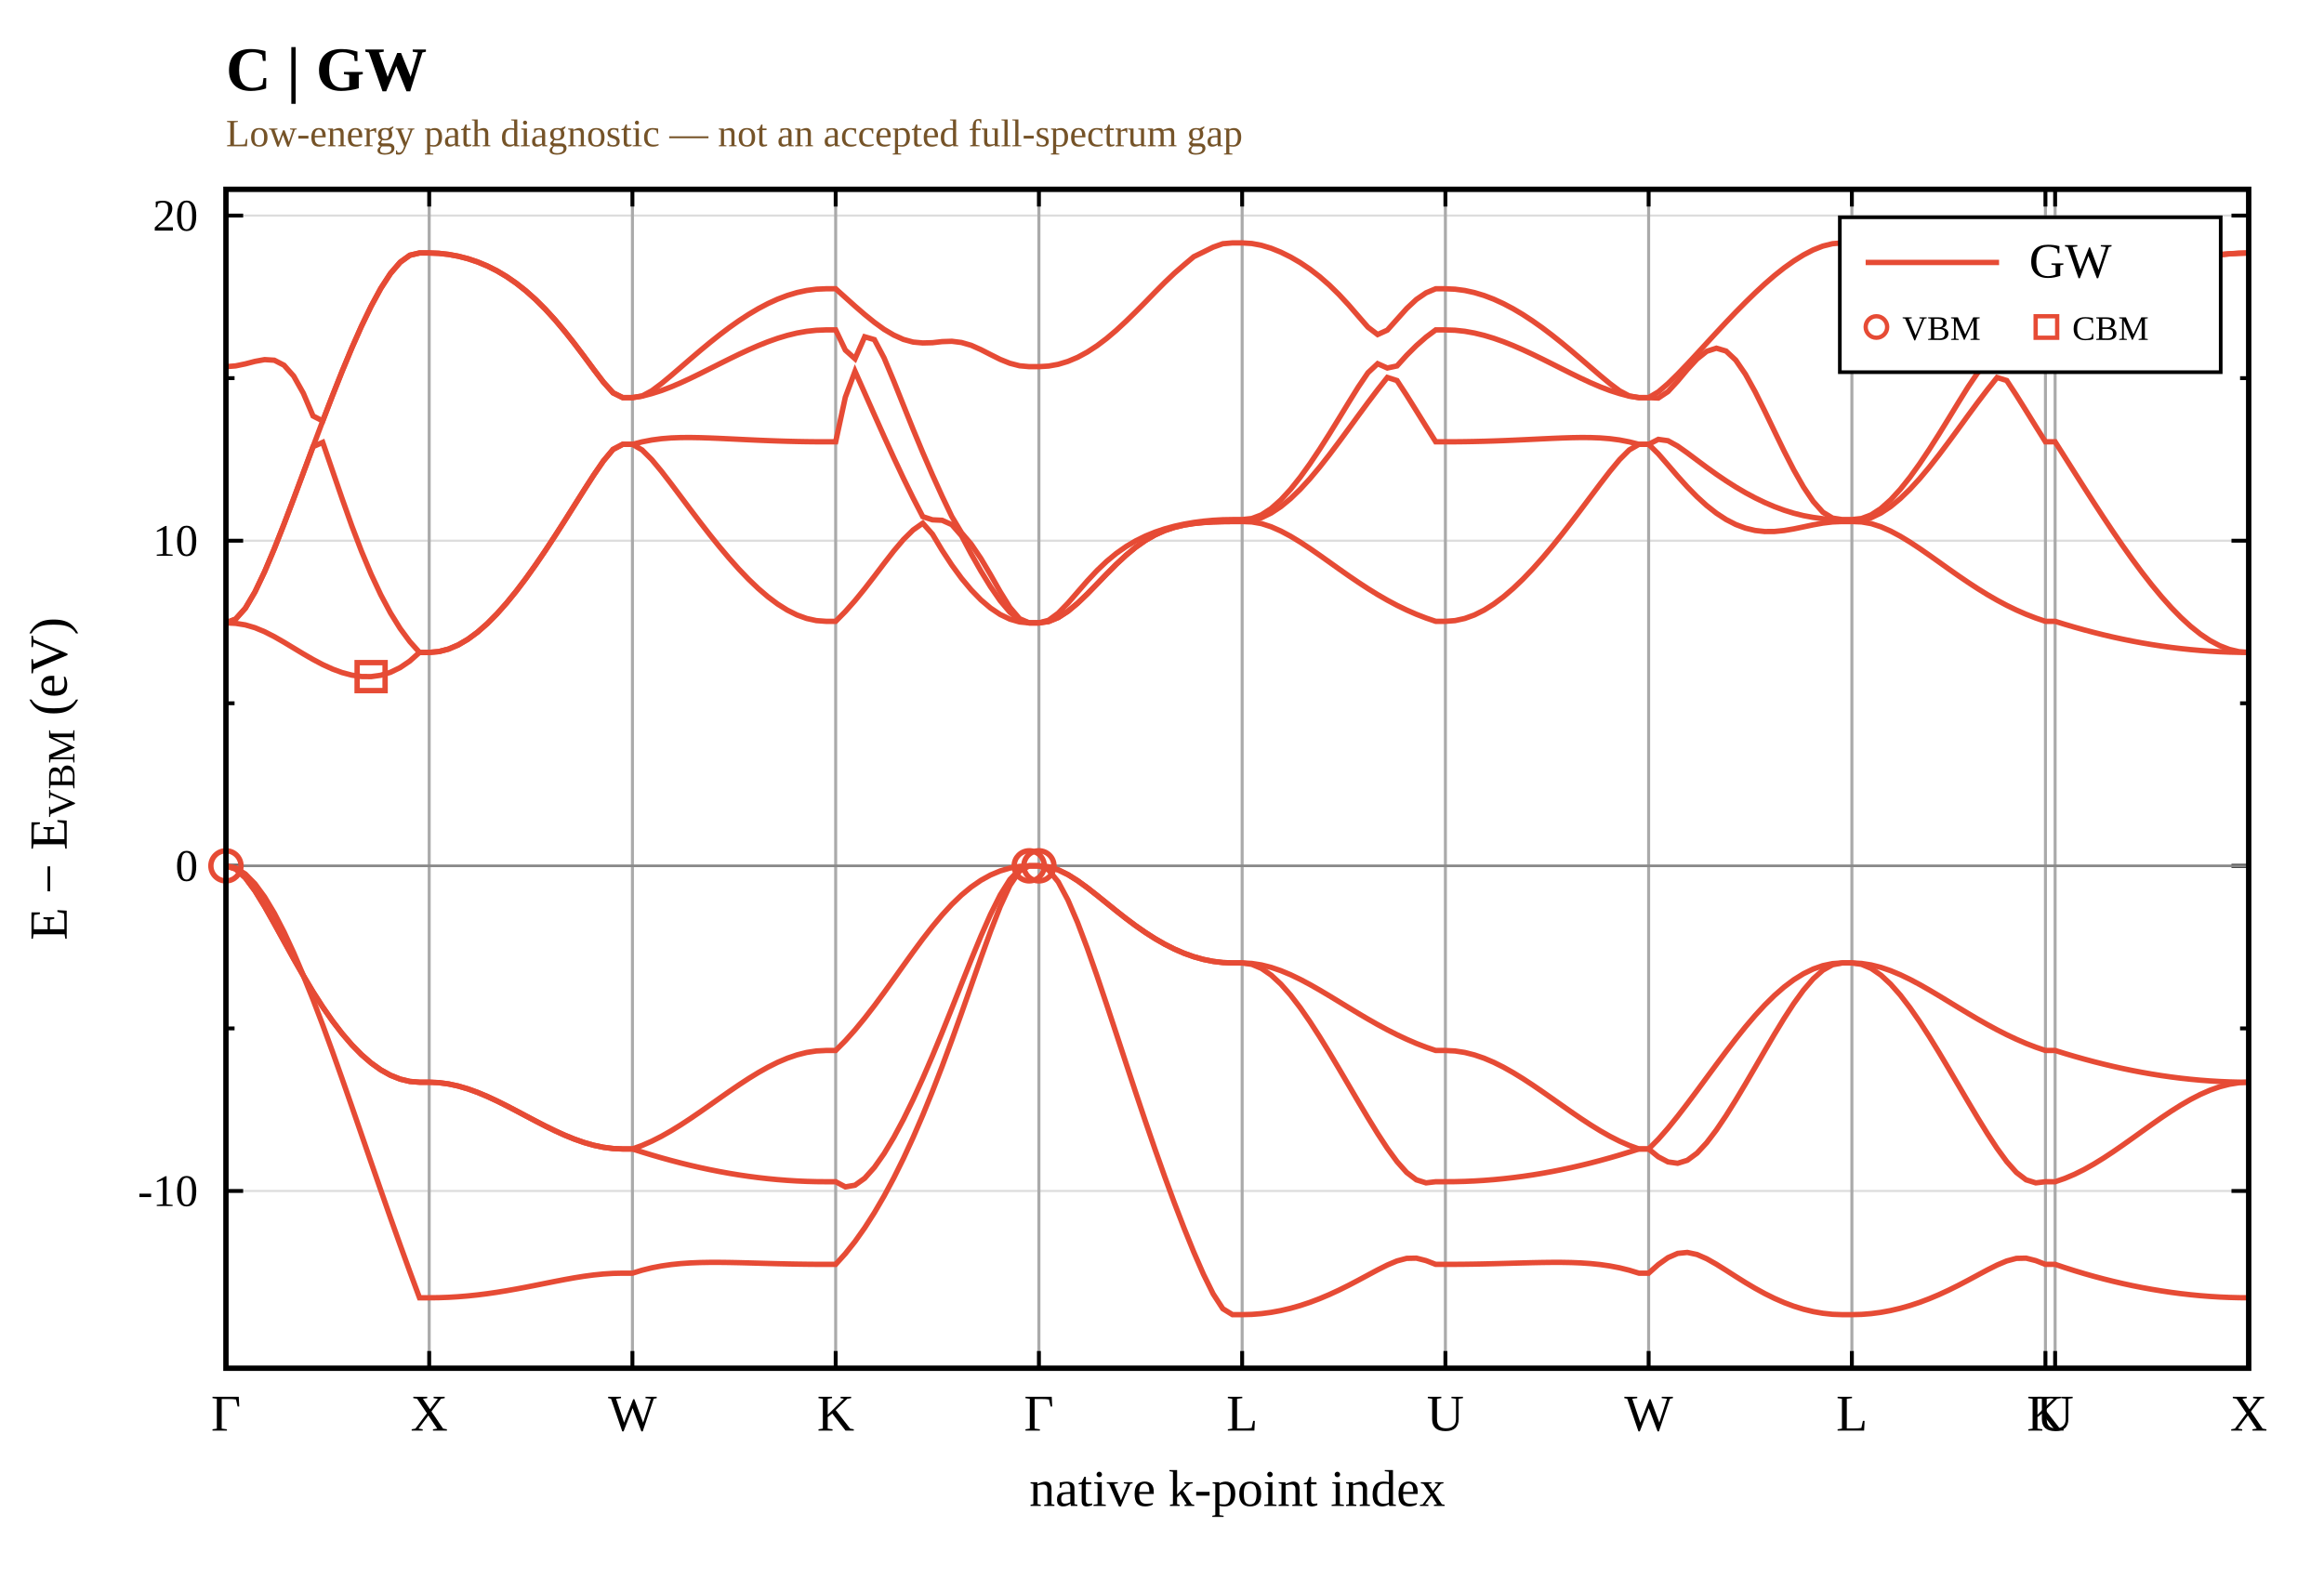
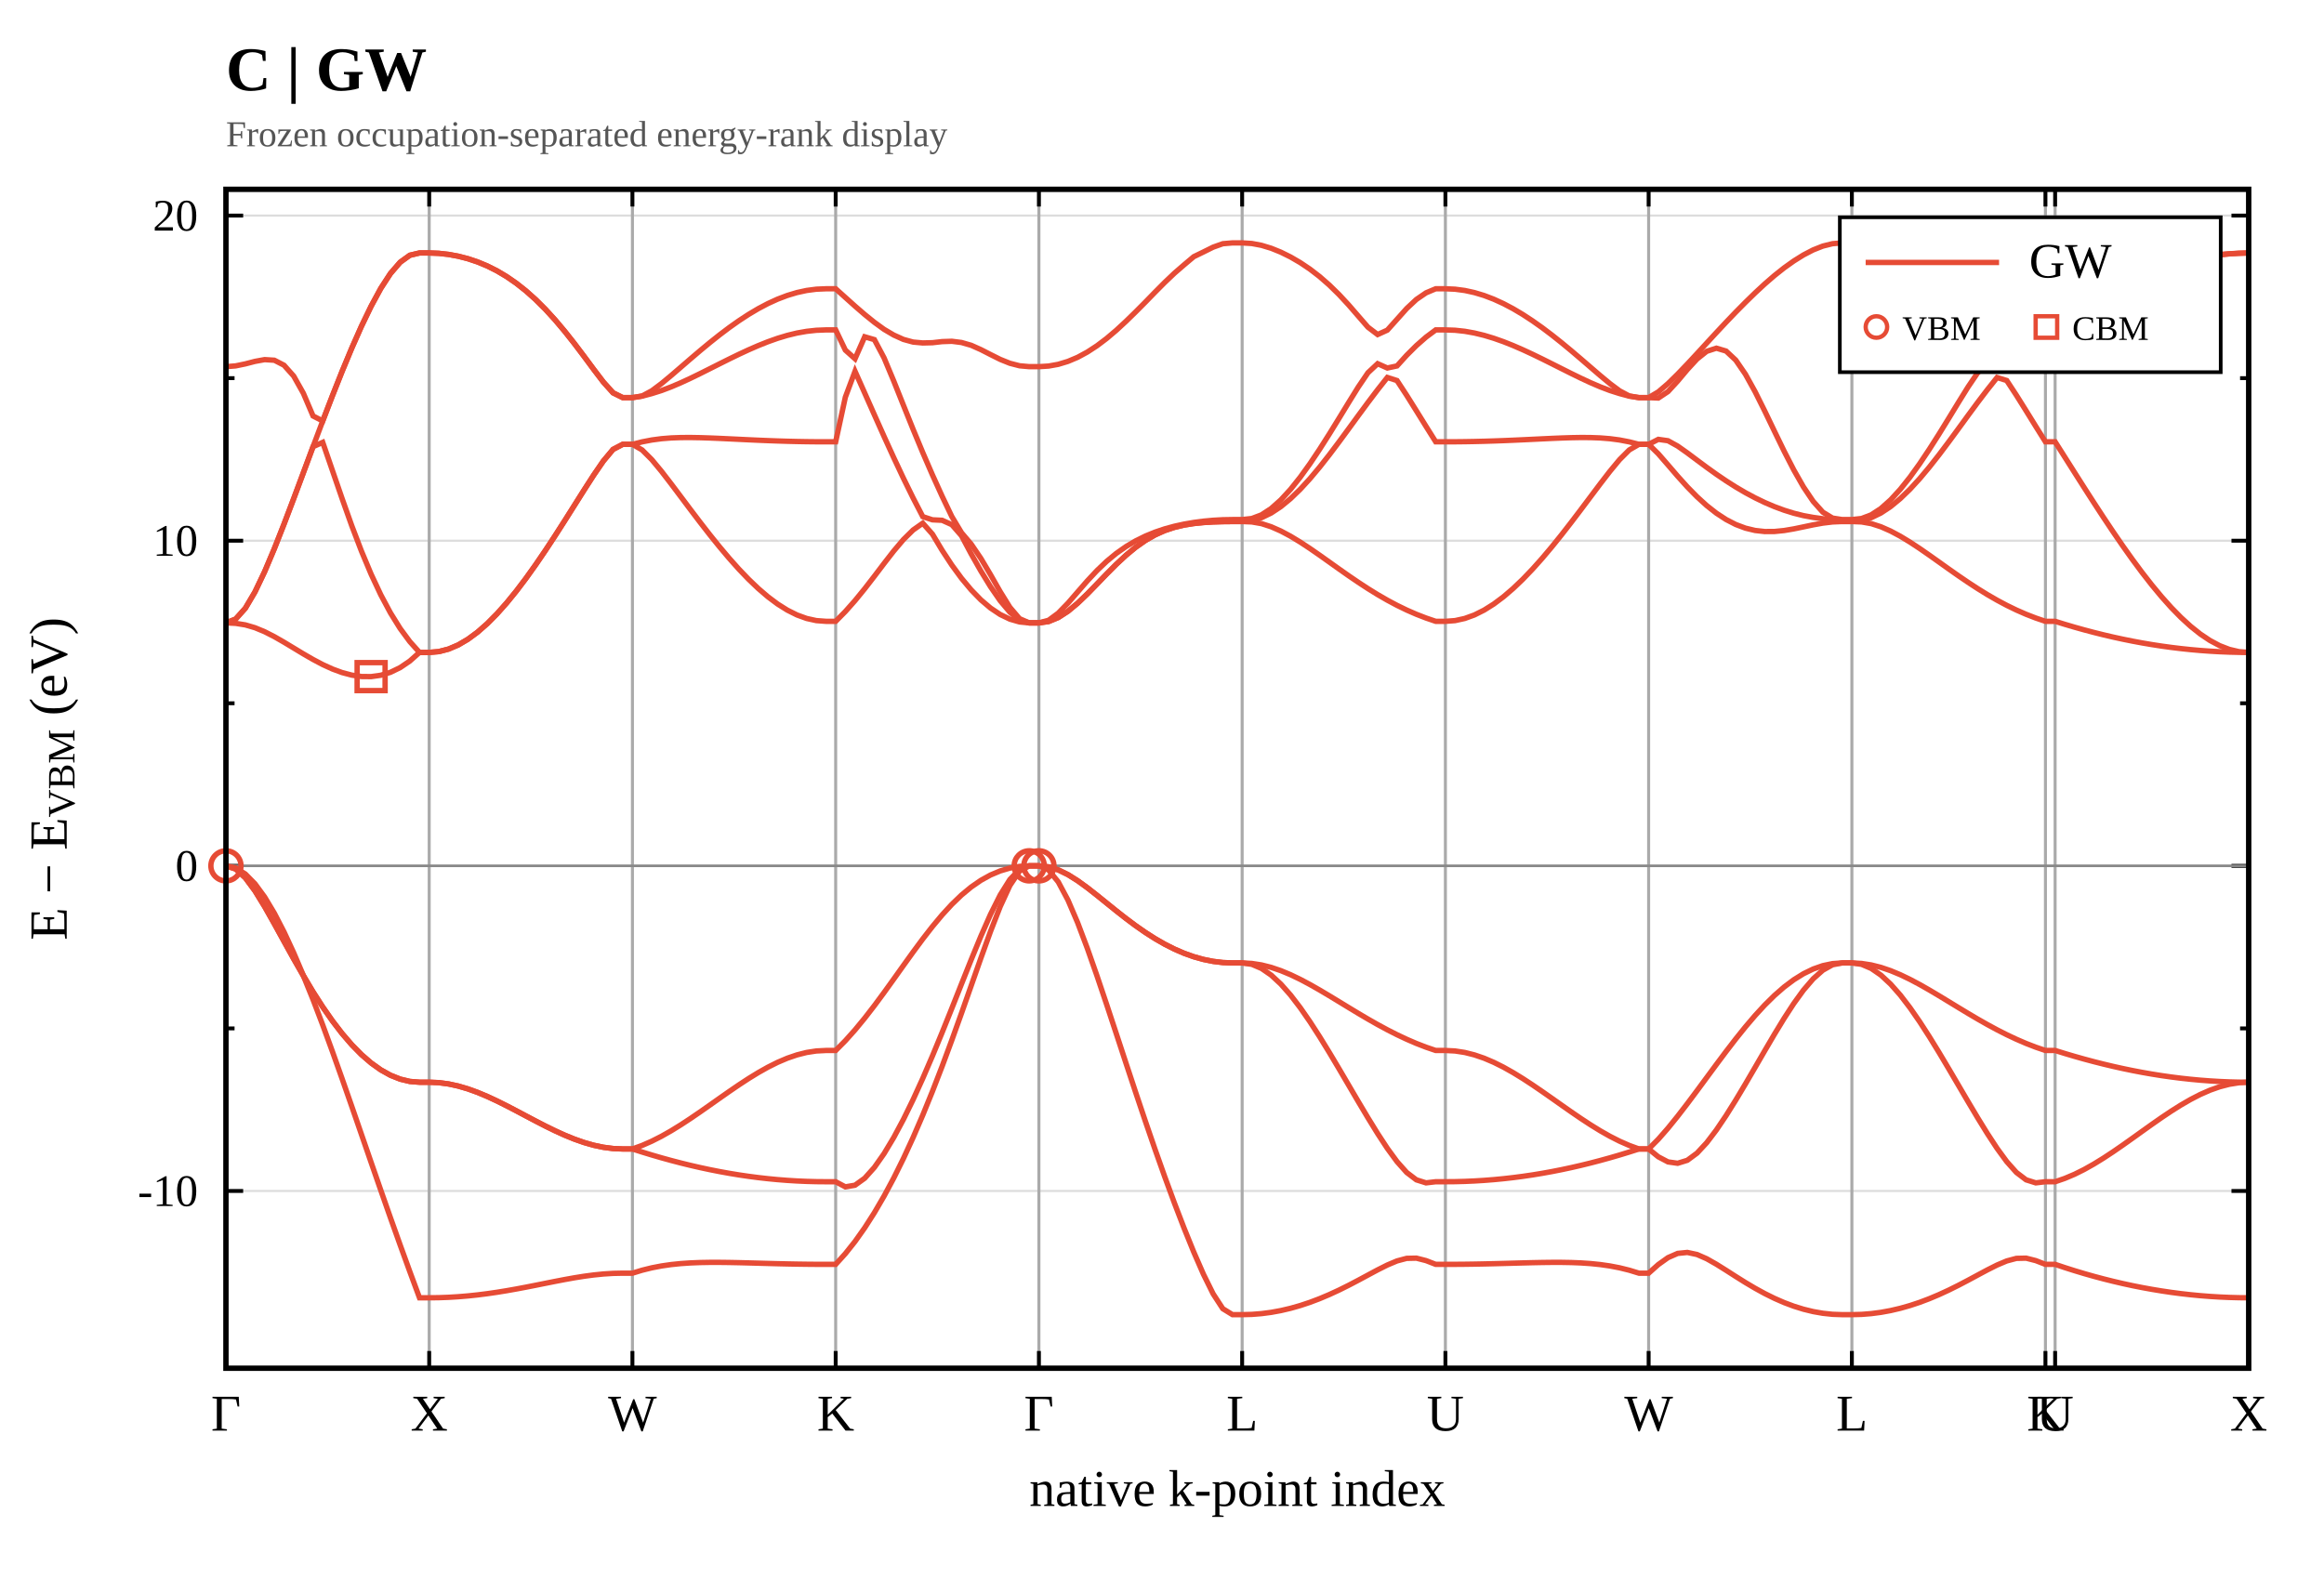
<svg xmlns="http://www.w3.org/2000/svg" width="1080" height="740" viewBox="0 0 1080 740">
  <rect width="100%" height="100%" fill="white" />
  <text x="105" y="42" font-family="Times New Roman, DejaVu Serif, serif" font-size="29" font-weight="bold">C | GW</text>
  <defs>
    <clipPath id="frontier-clip">
      <rect x="105" y="88" width="940" height="548" />
    </clipPath>
  </defs>
-   <text id="diagnostic-warning" x="105" y="68" font-family="Times New Roman, DejaVu Serif, serif" font-size="18" fill="#755328">Low-energy path diagnostic — not an accepted full-spectrum gap</text>
+   <text x="105" y="68" font-family="Times New Roman, DejaVu Serif, serif" font-size="17" fill="#555555">Frozen occupation-separated energy-rank display</text>
  <line x1="105" y1="553.603" x2="1045" y2="553.603" stroke="#dddddd" stroke-width="1" />
  <text x="92" y="560.603" text-anchor="end" font-family="Times New Roman, DejaVu Serif, serif" font-size="21">-10</text>
  <line x1="105" y1="553.603" x2="113" y2="553.603" stroke="black" stroke-width="1.8" />
  <line x1="1045" y1="553.603" x2="1037" y2="553.603" stroke="black" stroke-width="1.8" />
  <line x1="105" y1="478.037" x2="109" y2="478.037" stroke="black" stroke-width="1.8" />
  <line x1="1045" y1="478.037" x2="1041" y2="478.037" stroke="black" stroke-width="1.8" />
  <line x1="105" y1="402.471" x2="1045" y2="402.471" stroke="#dddddd" stroke-width="1" />
  <text x="92" y="409.471" text-anchor="end" font-family="Times New Roman, DejaVu Serif, serif" font-size="21">0</text>
  <line x1="105" y1="402.471" x2="113" y2="402.471" stroke="black" stroke-width="1.8" />
  <line x1="1045" y1="402.471" x2="1037" y2="402.471" stroke="black" stroke-width="1.8" />
  <line x1="105" y1="326.905" x2="109" y2="326.905" stroke="black" stroke-width="1.8" />
  <line x1="1045" y1="326.905" x2="1041" y2="326.905" stroke="black" stroke-width="1.8" />
  <line x1="105" y1="251.339" x2="1045" y2="251.339" stroke="#dddddd" stroke-width="1" />
  <text x="92" y="258.339" text-anchor="end" font-family="Times New Roman, DejaVu Serif, serif" font-size="21">10</text>
  <line x1="105" y1="251.339" x2="113" y2="251.339" stroke="black" stroke-width="1.8" />
  <line x1="1045" y1="251.339" x2="1037" y2="251.339" stroke="black" stroke-width="1.8" />
  <line x1="105" y1="175.773" x2="109" y2="175.773" stroke="black" stroke-width="1.8" />
  <line x1="1045" y1="175.773" x2="1041" y2="175.773" stroke="black" stroke-width="1.8" />
  <line x1="105" y1="100.206" x2="1045" y2="100.206" stroke="#dddddd" stroke-width="1" />
  <text x="92" y="107.206" text-anchor="end" font-family="Times New Roman, DejaVu Serif, serif" font-size="21">20</text>
  <line x1="105" y1="100.206" x2="113" y2="100.206" stroke="black" stroke-width="1.8" />
  <line x1="1045" y1="100.206" x2="1037" y2="100.206" stroke="black" stroke-width="1.8" />
  <line x1="105.000" y1="88" x2="105.000" y2="636" stroke="#aaaaaa" stroke-width="1.4" />
  <text x="105.000" y="665" text-anchor="middle" font-family="Times New Roman, DejaVu Serif, serif" font-size="24">Γ</text>
  <line x1="105.000" y1="88" x2="105.000" y2="96" stroke="black" stroke-width="1.8" />
  <line x1="105.000" y1="636" x2="105.000" y2="628" stroke="black" stroke-width="1.8" />
  <line x1="199.450" y1="88" x2="199.450" y2="636" stroke="#aaaaaa" stroke-width="1.4" />
  <text x="199.450" y="665" text-anchor="middle" font-family="Times New Roman, DejaVu Serif, serif" font-size="24">X</text>
  <line x1="199.450" y1="88" x2="199.450" y2="96" stroke="black" stroke-width="1.8" />
  <line x1="199.450" y1="636" x2="199.450" y2="628" stroke="black" stroke-width="1.8" />
  <line x1="293.900" y1="88" x2="293.900" y2="636" stroke="#aaaaaa" stroke-width="1.4" />
  <text x="293.900" y="665" text-anchor="middle" font-family="Times New Roman, DejaVu Serif, serif" font-size="24">W</text>
  <line x1="293.900" y1="88" x2="293.900" y2="96" stroke="black" stroke-width="1.8" />
  <line x1="293.900" y1="636" x2="293.900" y2="628" stroke="black" stroke-width="1.8" />
  <line x1="388.349" y1="88" x2="388.349" y2="636" stroke="#aaaaaa" stroke-width="1.4" />
  <text x="388.349" y="665" text-anchor="middle" font-family="Times New Roman, DejaVu Serif, serif" font-size="24">K</text>
  <line x1="388.349" y1="88" x2="388.349" y2="96" stroke="black" stroke-width="1.8" />
  <line x1="388.349" y1="636" x2="388.349" y2="628" stroke="black" stroke-width="1.8" />
  <line x1="482.799" y1="88" x2="482.799" y2="636" stroke="#aaaaaa" stroke-width="1.4" />
  <text x="482.799" y="665" text-anchor="middle" font-family="Times New Roman, DejaVu Serif, serif" font-size="24">Γ</text>
  <line x1="482.799" y1="88" x2="482.799" y2="96" stroke="black" stroke-width="1.8" />
  <line x1="482.799" y1="636" x2="482.799" y2="628" stroke="black" stroke-width="1.8" />
  <line x1="577.249" y1="88" x2="577.249" y2="636" stroke="#aaaaaa" stroke-width="1.4" />
  <text x="577.249" y="665" text-anchor="middle" font-family="Times New Roman, DejaVu Serif, serif" font-size="24">L</text>
  <line x1="577.249" y1="88" x2="577.249" y2="96" stroke="black" stroke-width="1.8" />
  <line x1="577.249" y1="636" x2="577.249" y2="628" stroke="black" stroke-width="1.8" />
  <line x1="671.699" y1="88" x2="671.699" y2="636" stroke="#aaaaaa" stroke-width="1.4" />
  <text x="671.699" y="665" text-anchor="middle" font-family="Times New Roman, DejaVu Serif, serif" font-size="24">U</text>
  <line x1="671.699" y1="88" x2="671.699" y2="96" stroke="black" stroke-width="1.8" />
  <line x1="671.699" y1="636" x2="671.699" y2="628" stroke="black" stroke-width="1.8" />
  <line x1="766.148" y1="88" x2="766.148" y2="636" stroke="#aaaaaa" stroke-width="1.4" />
  <text x="766.148" y="665" text-anchor="middle" font-family="Times New Roman, DejaVu Serif, serif" font-size="24">W</text>
  <line x1="766.148" y1="88" x2="766.148" y2="96" stroke="black" stroke-width="1.8" />
  <line x1="766.148" y1="636" x2="766.148" y2="628" stroke="black" stroke-width="1.8" />
  <line x1="860.598" y1="88" x2="860.598" y2="636" stroke="#aaaaaa" stroke-width="1.4" />
  <text x="860.598" y="665" text-anchor="middle" font-family="Times New Roman, DejaVu Serif, serif" font-size="24">L</text>
  <line x1="860.598" y1="88" x2="860.598" y2="96" stroke="black" stroke-width="1.8" />
  <line x1="860.598" y1="636" x2="860.598" y2="628" stroke="black" stroke-width="1.8" />
  <line x1="950.550" y1="88" x2="950.550" y2="636" stroke="#aaaaaa" stroke-width="1.4" />
  <text x="950.550" y="665" text-anchor="middle" font-family="Times New Roman, DejaVu Serif, serif" font-size="24">K</text>
  <line x1="950.550" y1="88" x2="950.550" y2="96" stroke="black" stroke-width="1.8" />
  <line x1="950.550" y1="636" x2="950.550" y2="628" stroke="black" stroke-width="1.8" />
  <line x1="955.048" y1="88" x2="955.048" y2="636" stroke="#aaaaaa" stroke-width="1.4" />
  <text x="955.048" y="665" text-anchor="middle" font-family="Times New Roman, DejaVu Serif, serif" font-size="24">U</text>
  <line x1="955.048" y1="88" x2="955.048" y2="96" stroke="black" stroke-width="1.8" />
  <line x1="955.048" y1="636" x2="955.048" y2="628" stroke="black" stroke-width="1.8" />
  <line x1="1045.000" y1="88" x2="1045.000" y2="636" stroke="#aaaaaa" stroke-width="1.4" />
  <text x="1045.000" y="665" text-anchor="middle" font-family="Times New Roman, DejaVu Serif, serif" font-size="24">X</text>
  <line x1="1045.000" y1="88" x2="1045.000" y2="96" stroke="black" stroke-width="1.8" />
  <line x1="1045.000" y1="636" x2="1045.000" y2="628" stroke="black" stroke-width="1.8" />
  <line x1="105" y1="402.471" x2="1045" y2="402.471" stroke="#888888" stroke-width="1.2" />
  <path id="GW-rank-1" d="M105.000,402.471 L109.498,403.928 L113.995,408.026 L118.493,414.103 L122.990,421.426 L127.488,429.393 L131.986,437.581 L136.483,445.707 L140.981,453.580 L145.478,464.661 L149.976,476.479 L154.474,488.766 L158.971,501.408 L163.469,514.291 L167.967,527.298 L172.464,540.326 L176.962,553.280 L181.459,566.094 L185.957,578.712 L190.455,591.105 L194.952,603.251 L199.450,603.251 L203.947,603.199 L208.445,603.033 L212.943,602.760 L217.440,602.389 L221.938,601.914 L226.435,601.347 L230.933,600.694 L235.431,599.964 L239.928,599.167 L244.426,598.319 L248.923,597.434 L253.421,596.532 L257.919,595.637 L262.416,594.771 L266.914,593.964 L271.411,593.246 L275.909,592.646 L280.407,592.192 L284.904,591.910 L289.402,591.814 L293.900,591.814 L298.397,590.437 L302.895,589.326 L307.392,588.460 L311.890,587.812 L316.388,587.352 L320.885,587.048 L325.383,586.870 L329.880,586.793 L334.378,586.791 L338.876,586.843 L343.373,586.933 L347.871,587.047 L352.368,587.169 L356.866,587.293 L361.364,587.410 L365.861,587.514 L370.359,587.599 L374.856,587.662 L379.354,587.702 L383.852,587.715 L388.349,587.715 L392.847,582.743 L397.344,577.081 L401.842,570.730 L406.340,563.696 L410.837,555.986 L415.335,547.594 L419.833,538.510 L424.330,528.746 L428.828,518.325 L433.325,507.278 L437.823,495.650 L442.321,483.513 L446.818,470.979 L451.316,458.203 L455.813,445.410 L460.311,432.953 L464.809,421.399 L469.306,411.637 L473.804,404.905 L478.301,402.471 L482.799,402.471 L487.297,404.416 L491.794,409.956 L496.292,418.378 L500.789,428.882 L505.287,440.791 L509.785,453.601 L514.282,466.946 L518.780,480.559 L523.278,494.240 L527.775,507.831 L532.273,521.213 L536.770,534.287 L541.268,546.976 L545.766,559.204 L550.263,570.909 L554.761,582.004 L559.258,592.312 L563.756,601.417 L568.254,608.327 L572.751,611.091 L577.249,611.091 L581.746,610.973 L586.244,610.616 L590.742,610.024 L595.239,609.199 L599.737,608.145 L604.234,606.867 L608.732,605.372 L613.230,603.669 L617.727,601.770 L622.225,599.693 L626.722,597.459 L631.220,595.106 L635.718,592.685 L640.215,590.278 L644.713,588.020 L649.211,586.124 L653.708,584.928 L658.206,584.830 L662.703,585.978 L667.201,587.717 L671.699,587.717 L676.196,587.703 L680.694,587.665 L685.191,587.601 L689.689,587.515 L694.187,587.412 L698.684,587.296 L703.182,587.172 L707.679,587.049 L712.177,586.936 L716.675,586.846 L721.172,586.792 L725.670,586.794 L730.167,586.872 L734.665,587.048 L739.163,587.352 L743.660,587.813 L748.158,588.460 L752.656,589.327 L757.153,590.438 L761.651,591.814 L766.148,591.814 L770.646,587.802 L775.144,584.596 L779.641,582.627 L784.139,582.176 L788.636,583.137 L793.134,585.106 L797.632,587.656 L802.129,590.471 L806.627,593.351 L811.124,596.166 L815.622,598.831 L820.120,601.295 L824.617,603.523 L829.115,605.488 L833.612,607.175 L838.110,608.572 L842.608,609.668 L847.105,610.457 L851.603,610.933 L856.100,611.091 L860.598,611.091 L865.096,610.972 L869.593,610.614 L874.091,610.022 L878.589,609.198 L883.086,608.146 L887.584,606.870 L892.081,605.380 L896.579,603.680 L901.077,601.784 L905.574,599.708 L910.072,597.474 L914.569,595.121 L919.067,592.699 L923.565,590.292 L928.062,588.032 L932.560,586.134 L937.057,584.936 L941.555,584.835 L946.053,585.979 L950.550,587.715 L955.048,587.717 L959.545,589.222 L964.043,590.649 L968.541,592.002 L973.038,593.278 L977.536,594.476 L982.033,595.599 L986.531,596.647 L991.029,597.619 L995.526,598.513 L1000.024,599.332 L1004.522,600.074 L1009.019,600.741 L1013.517,601.327 L1018.014,601.838 L1022.512,602.271 L1027.010,602.621 L1031.507,602.896 L1036.005,603.093 L1040.502,603.212 L1045.000,603.251" fill="none" stroke="#E64B35" stroke-width="2.5" clip-path="url(#frontier-clip)" />
  <path id="GW-rank-2" d="M105.000,402.471 L109.498,403.928 L113.995,408.026 L118.493,414.103 L122.990,421.426 L127.488,429.393 L131.986,437.581 L136.483,445.707 L140.981,453.579 L145.478,461.068 L149.976,468.077 L154.474,474.539 L158.971,480.404 L163.469,485.635 L167.967,490.208 L172.464,494.104 L176.962,497.310 L181.459,499.815 L185.957,501.611 L190.455,502.692 L194.952,503.052 L199.450,503.052 L203.947,503.254 L208.445,503.854 L212.943,504.830 L217.440,506.153 L221.938,507.780 L226.435,509.665 L230.933,511.756 L235.431,513.999 L239.928,516.340 L244.426,518.725 L248.923,521.100 L253.421,523.415 L257.919,525.619 L262.416,527.662 L266.914,529.496 L271.411,531.075 L275.909,532.356 L280.407,533.301 L284.904,533.882 L289.402,534.078 L293.900,534.078 L298.397,535.511 L302.895,536.883 L307.392,538.189 L311.890,539.429 L316.388,540.601 L320.885,541.704 L325.383,542.736 L329.880,543.696 L334.378,544.583 L338.876,545.396 L343.373,546.135 L347.871,546.797 L352.368,547.384 L356.866,547.893 L361.364,548.325 L365.861,548.679 L370.359,548.955 L374.856,549.153 L379.354,549.271 L383.852,549.311 L388.349,549.311 L392.847,551.689 L397.344,550.918 L401.842,547.686 L406.340,542.649 L410.837,536.246 L415.335,528.748 L419.833,520.332 L424.330,511.131 L428.828,501.255 L433.325,490.813 L437.823,479.923 L442.321,468.726 L446.818,457.390 L451.316,446.127 L455.813,435.213 L460.311,425.014 L464.809,416.014 L469.306,408.822 L473.804,404.117 L478.301,402.471 L482.799,402.471 L487.297,402.952 L491.794,404.353 L496.292,406.549 L500.789,409.372 L505.287,412.633 L509.785,416.158 L514.282,419.796 L518.780,423.424 L523.278,426.950 L527.775,430.305 L532.273,433.438 L536.770,436.311 L541.268,438.894 L545.766,441.168 L550.263,443.114 L554.761,444.720 L559.258,445.978 L563.756,446.880 L568.254,447.422 L572.751,447.603 L577.249,447.603 L581.746,448.251 L586.244,450.166 L590.742,453.269 L595.239,457.439 L599.737,462.534 L604.234,468.402 L608.732,474.892 L613.230,481.862 L617.727,489.182 L622.225,496.730 L626.722,504.393 L631.220,512.060 L635.718,519.615 L640.215,526.919 L644.713,533.788 L649.211,539.950 L653.708,545.000 L658.206,548.425 L662.703,549.838 L667.201,549.311 L671.699,549.311 L676.196,549.272 L680.694,549.154 L685.191,548.957 L689.689,548.682 L694.187,548.328 L698.684,547.897 L703.182,547.388 L707.679,546.802 L712.177,546.140 L716.675,545.402 L721.172,544.589 L725.670,543.702 L730.167,542.742 L734.665,541.709 L739.163,540.606 L743.660,539.433 L748.158,538.192 L752.656,536.884 L757.153,535.512 L761.651,534.078 L766.148,534.078 L770.646,537.723 L775.144,540.092 L779.641,540.729 L784.139,539.338 L788.636,536.016 L793.134,531.171 L797.632,525.243 L802.129,518.568 L806.627,511.383 L811.124,503.863 L815.622,496.154 L820.120,488.396 L824.617,480.738 L829.115,473.352 L833.612,466.438 L838.110,460.229 L842.608,454.988 L847.105,450.985 L851.603,448.465 L856.100,447.603 L860.598,447.603 L865.096,448.251 L869.593,450.166 L874.091,453.268 L878.589,457.439 L883.086,462.534 L887.584,468.402 L892.081,474.892 L896.579,481.862 L901.077,489.182 L905.574,496.731 L910.072,504.395 L914.569,512.063 L919.067,519.618 L923.565,526.921 L928.062,533.788 L932.560,539.947 L937.057,544.996 L941.555,548.421 L946.053,549.836 L950.550,549.311 L955.048,549.311 L959.545,547.763 L964.043,545.855 L968.541,543.619 L973.038,541.092 L977.536,538.323 L982.033,535.361 L986.531,532.258 L991.029,529.068 L995.526,525.842 L1000.024,522.635 L1004.522,519.499 L1009.019,516.487 L1013.517,513.654 L1018.014,511.056 L1022.512,508.743 L1027.010,506.767 L1031.507,505.175 L1036.005,504.007 L1040.502,503.293 L1045.000,503.052" fill="none" stroke="#E64B35" stroke-width="2.5" clip-path="url(#frontier-clip)" />
  <path id="GW-rank-3" d="M105.000,402.471 L109.498,403.427 L113.995,406.250 L118.493,410.822 L122.990,416.969 L127.488,424.491 L131.986,433.191 L136.483,442.888 L140.981,453.424 L145.478,461.067 L149.976,468.077 L154.474,474.539 L158.971,480.404 L163.469,485.635 L167.967,490.208 L172.464,494.104 L176.962,497.310 L181.459,499.815 L185.957,501.611 L190.455,502.691 L194.952,503.052 L199.450,503.052 L203.947,503.254 L208.445,503.854 L212.943,504.830 L217.440,506.153 L221.938,507.780 L226.435,509.665 L230.933,511.756 L235.431,513.999 L239.928,516.340 L244.426,518.725 L248.923,521.100 L253.421,523.415 L257.919,525.619 L262.416,527.662 L266.914,529.496 L271.411,531.075 L275.909,532.356 L280.407,533.301 L284.904,533.882 L289.402,534.078 L293.900,534.078 L298.397,532.438 L302.895,530.462 L307.392,528.181 L311.890,525.631 L316.388,522.858 L320.885,519.910 L325.383,516.835 L329.880,513.686 L334.378,510.511 L338.876,507.364 L343.373,504.293 L347.871,501.350 L352.368,498.589 L356.866,496.059 L361.364,493.812 L365.861,491.895 L370.359,490.353 L374.856,489.222 L379.354,488.532 L383.852,488.299 L388.349,488.299 L392.847,483.761 L397.344,478.730 L401.842,473.269 L406.340,467.451 L410.837,461.365 L415.335,455.110 L419.833,448.796 L424.330,442.539 L428.828,436.458 L433.325,430.670 L437.823,425.281 L442.321,420.384 L446.818,416.050 L451.316,412.323 L455.813,409.219 L460.311,406.731 L464.809,404.839 L469.306,403.514 L473.804,402.730 L478.301,402.471 L482.799,402.471 L487.297,402.952 L491.794,404.352 L496.292,406.549 L500.789,409.371 L505.287,412.633 L509.785,416.158 L514.282,419.795 L518.780,423.423 L523.278,426.950 L527.775,430.305 L532.273,433.438 L536.770,436.310 L541.268,438.894 L545.766,441.167 L550.263,443.114 L554.761,444.720 L559.258,445.977 L563.756,446.879 L568.254,447.422 L572.751,447.603 L577.249,447.603 L581.746,447.839 L586.244,448.536 L590.742,449.670 L595.239,451.199 L599.737,453.074 L604.234,455.236 L608.732,457.626 L613.230,460.184 L617.727,462.854 L622.225,465.585 L626.722,468.328 L631.220,471.043 L635.718,473.694 L640.215,476.249 L644.713,478.681 L649.211,480.967 L653.708,483.088 L658.206,485.026 L662.703,486.767 L667.201,488.299 L671.699,488.299 L676.196,488.531 L680.694,489.222 L685.191,490.353 L689.689,491.895 L694.187,493.812 L698.684,496.059 L703.182,498.589 L707.679,501.351 L712.177,504.293 L716.675,507.365 L721.172,510.513 L725.670,513.688 L730.167,516.838 L734.665,519.913 L739.163,522.861 L743.660,525.634 L748.158,528.183 L752.656,530.464 L757.153,532.439 L761.651,534.078 L766.148,534.078 L770.646,529.547 L775.144,524.407 L779.641,518.848 L784.139,513.006 L788.636,506.989 L793.134,500.890 L797.632,494.794 L802.129,488.783 L806.627,482.937 L811.124,477.334 L815.622,472.052 L820.120,467.160 L824.617,462.722 L829.115,458.792 L833.612,455.415 L838.110,452.620 L842.608,450.432 L847.105,448.862 L851.603,447.918 L856.100,447.603 L860.598,447.603 L865.096,447.839 L869.593,448.536 L874.091,449.670 L878.589,451.199 L883.086,453.074 L887.584,455.236 L892.081,457.625 L896.579,460.183 L901.077,462.853 L905.574,465.583 L910.072,468.327 L914.569,471.042 L919.067,473.693 L923.565,476.248 L928.062,478.680 L932.560,480.966 L937.057,483.086 L941.555,485.025 L946.053,486.766 L950.550,488.299 L955.048,488.299 L959.545,489.693 L964.043,491.024 L968.541,492.292 L973.038,493.494 L977.536,494.630 L982.033,495.698 L986.531,496.698 L991.029,497.627 L995.526,498.486 L1000.024,499.272 L1004.522,499.986 L1009.019,500.627 L1013.517,501.194 L1018.014,501.686 L1022.512,502.103 L1027.010,502.445 L1031.507,502.711 L1036.005,502.901 L1040.502,503.015 L1045.000,503.052" fill="none" stroke="#E64B35" stroke-width="2.5" clip-path="url(#frontier-clip)" />
  <path id="GW-rank-4" d="M105.000,289.538 L109.498,289.751 L113.995,290.471 L118.493,291.784 L122.990,293.650 L127.488,295.945 L131.986,298.523 L136.483,301.236 L140.981,303.951 L145.478,306.547 L149.976,308.919 L154.474,310.974 L158.971,312.632 L163.469,313.820 L167.967,314.468 L172.464,314.511 L176.962,313.879 L181.459,312.508 L185.957,310.327 L190.455,307.270 L194.952,303.267 L199.450,303.267 L203.947,302.877 L208.445,301.713 L212.943,299.795 L217.440,297.156 L221.938,293.836 L226.435,289.883 L230.933,285.350 L235.431,280.291 L239.928,274.763 L244.426,268.823 L248.923,262.525 L253.421,255.927 L257.919,249.086 L262.416,242.068 L266.914,234.945 L271.411,227.815 L275.909,220.828 L280.407,214.276 L284.904,208.894 L289.402,206.538 L293.900,206.538 L298.397,209.142 L302.895,213.643 L307.392,219.070 L311.890,224.903 L316.388,230.888 L320.885,236.886 L325.383,242.810 L329.880,248.592 L334.378,254.177 L338.876,259.514 L343.373,264.554 L347.871,269.248 L352.368,273.547 L356.866,277.404 L361.364,280.770 L365.861,283.598 L370.359,285.849 L374.856,287.484 L379.354,288.477 L383.852,288.810 L388.349,288.810 L392.847,284.256 L397.344,279.178 L401.842,273.664 L406.340,267.847 L410.837,261.915 L415.335,256.126 L419.833,250.812 L424.330,246.367 L428.828,243.197 L433.325,248.291 L437.823,255.806 L442.321,262.653 L446.818,268.793 L451.316,274.189 L455.813,278.813 L460.311,282.638 L464.809,285.641 L469.306,287.801 L473.804,289.103 L478.301,289.538 L482.799,289.538 L487.297,288.902 L491.794,287.049 L496.292,284.138 L500.789,280.396 L505.287,276.086 L509.785,271.472 L514.282,266.800 L518.780,262.286 L523.278,258.105 L527.775,254.390 L532.273,251.225 L536.770,248.643 L541.268,246.629 L545.766,245.129 L550.263,244.066 L554.761,243.349 L559.258,242.890 L563.756,242.616 L568.254,242.473 L572.751,242.430 L577.249,242.430 L581.746,242.615 L586.244,243.402 L590.742,244.861 L595.239,246.848 L599.737,249.251 L604.234,251.978 L608.732,254.941 L613.230,258.056 L617.727,261.248 L622.225,264.451 L626.722,267.608 L631.220,270.674 L635.718,273.611 L640.215,276.390 L644.713,278.986 L649.211,281.383 L653.708,283.569 L658.206,285.535 L662.703,287.281 L667.201,288.810 L671.699,288.810 L676.196,288.477 L680.694,287.485 L685.191,285.850 L689.689,283.600 L694.187,280.771 L698.684,277.406 L703.182,273.549 L707.679,269.250 L712.177,264.555 L716.675,259.515 L721.172,254.178 L725.670,248.593 L730.167,242.810 L734.665,236.886 L739.163,230.887 L743.660,224.903 L748.158,219.071 L752.656,213.645 L757.153,209.143 L761.651,206.538 L766.148,206.538 L770.646,210.958 L775.144,216.127 L779.641,221.355 L784.139,226.339 L788.636,230.923 L793.134,235.013 L797.632,238.547 L802.129,241.486 L806.627,243.805 L811.124,245.498 L815.622,246.578 L820.120,247.078 L824.617,247.057 L829.115,246.607 L833.612,245.845 L838.110,244.913 L842.608,243.968 L847.105,243.161 L851.603,242.620 L856.100,242.430 L860.598,242.430 L865.096,242.615 L869.593,243.403 L874.091,244.861 L878.589,246.847 L883.086,249.249 L887.584,251.976 L892.081,254.940 L896.579,258.057 L901.077,261.250 L905.574,264.453 L910.072,267.611 L914.569,270.676 L919.067,273.612 L923.565,276.390 L928.062,278.986 L932.560,281.383 L937.057,283.569 L941.555,285.536 L946.053,287.282 L950.550,288.810 L955.048,288.810 L959.545,290.202 L964.043,291.527 L968.541,292.785 L973.038,293.975 L977.536,295.095 L982.033,296.145 L986.531,297.124 L991.029,298.031 L995.526,298.867 L1000.024,299.631 L1004.522,300.322 L1009.019,300.940 L1013.517,301.486 L1018.014,301.959 L1022.512,302.359 L1027.010,302.686 L1031.507,302.940 L1036.005,303.122 L1040.502,303.231 L1045.000,303.267" fill="none" stroke="#E64B35" stroke-width="2.5" clip-path="url(#frontier-clip)" />
  <path id="GW-rank-5" d="M105.000,289.538 L109.498,287.772 L113.995,282.749 L118.493,275.139 L122.990,265.692 L127.488,255.034 L131.986,243.619 L136.483,231.769 L140.981,219.713 L145.478,207.630 L149.976,205.625 L154.474,218.687 L158.971,231.743 L163.469,244.385 L167.967,256.167 L172.464,266.903 L176.962,276.496 L181.459,284.908 L185.957,292.147 L190.455,298.248 L194.952,303.267 L199.450,303.267 L203.947,302.877 L208.445,301.713 L212.943,299.795 L217.440,297.156 L221.938,293.836 L226.435,289.882 L230.933,285.349 L235.431,280.291 L239.928,274.763 L244.426,268.823 L248.923,262.525 L253.421,255.926 L257.919,249.086 L262.416,242.067 L266.914,234.943 L271.411,227.812 L275.909,220.824 L280.407,214.273 L284.904,208.893 L289.402,206.537 L293.900,206.537 L298.397,205.388 L302.895,204.521 L307.392,203.923 L311.890,203.563 L316.388,203.394 L320.885,203.369 L325.383,203.446 L329.880,203.591 L334.378,203.779 L338.876,203.990 L343.373,204.208 L347.871,204.424 L352.368,204.628 L356.866,204.814 L361.364,204.978 L365.861,205.116 L370.359,205.226 L374.856,205.305 L379.354,205.353 L383.852,205.369 L388.349,205.369 L392.847,184.630 L397.344,172.590 L401.842,182.693 L406.340,192.833 L410.837,202.885 L415.335,212.743 L419.833,222.303 L424.330,231.471 L428.828,240.158 L433.325,241.632 L437.823,241.852 L442.321,243.876 L446.818,249.033 L451.316,257.475 L455.813,265.401 L460.311,272.721 L464.809,279.234 L469.306,284.578 L473.804,288.219 L478.301,289.538 L482.799,289.538 L487.297,288.902 L491.794,287.049 L496.292,284.137 L500.789,280.396 L505.287,276.086 L509.785,271.471 L514.282,266.798 L518.780,262.284 L523.278,258.104 L527.775,254.390 L532.273,251.224 L536.770,248.642 L541.268,246.627 L545.766,245.128 L550.263,244.066 L554.761,243.348 L559.258,242.889 L563.756,242.615 L568.254,242.473 L572.751,242.430 L577.249,242.430 L581.746,241.983 L586.244,240.652 L590.742,238.470 L595.239,235.491 L599.737,231.785 L604.234,227.433 L608.732,222.527 L613.230,217.164 L617.727,211.444 L622.225,205.470 L626.722,199.348 L631.220,193.184 L635.718,187.084 L640.215,181.147 L644.713,175.459 L649.211,176.892 L653.708,183.757 L658.206,190.948 L662.703,198.204 L667.201,205.369 L671.699,205.369 L676.196,205.353 L680.694,205.305 L685.191,205.225 L689.689,205.115 L694.187,204.977 L698.684,204.814 L703.182,204.628 L707.679,204.424 L712.177,204.209 L716.675,203.991 L721.172,203.781 L725.670,203.593 L730.167,203.448 L734.665,203.371 L739.163,203.396 L743.660,203.565 L748.158,203.925 L752.656,204.522 L757.153,205.389 L761.651,206.537 L766.148,206.537 L770.646,204.228 L775.144,204.867 L779.641,207.355 L784.139,210.534 L788.636,213.897 L793.134,217.236 L797.632,220.457 L802.129,223.511 L806.627,226.368 L811.124,229.007 L815.622,231.416 L820.120,233.585 L824.617,235.505 L829.115,237.168 L833.612,238.564 L838.110,239.680 L842.608,240.504 L847.105,241.126 L851.603,241.919 L856.100,242.430 L860.598,242.430 L865.096,241.981 L869.593,240.648 L874.091,238.463 L878.589,235.482 L883.086,231.774 L887.584,227.422 L892.081,222.515 L896.579,217.150 L901.077,211.427 L905.574,205.448 L910.072,199.319 L914.569,193.148 L919.067,187.048 L923.565,181.139 L928.062,175.488 L932.560,176.872 L937.057,183.736 L941.555,190.930 L946.053,198.194 L950.550,205.369 L955.048,205.369 L959.545,212.465 L964.043,219.568 L968.541,226.639 L973.038,233.637 L977.536,240.526 L982.033,247.265 L986.531,253.816 L991.029,260.143 L995.526,266.207 L1000.024,271.969 L1004.522,277.386 L1009.019,282.415 L1013.517,287.011 L1018.014,291.126 L1022.512,294.713 L1027.010,297.724 L1031.507,300.118 L1036.005,301.858 L1040.502,302.913 L1045.000,303.267" fill="none" stroke="#E64B35" stroke-width="2.5" clip-path="url(#frontier-clip)" />
  <path id="GW-rank-6" d="M105.000,289.538 L109.498,287.772 L113.995,282.749 L118.493,275.139 L122.990,265.692 L127.488,255.034 L131.986,243.619 L136.483,231.768 L140.981,219.712 L145.478,207.629 L149.976,195.673 L154.474,183.976 L158.971,172.656 L163.469,161.857 L167.967,151.712 L172.464,142.335 L176.962,134.120 L181.459,127.196 L185.957,121.922 L190.455,118.670 L194.952,117.587 L199.450,117.587 L203.947,117.765 L208.445,118.270 L212.943,119.103 L217.440,120.265 L221.938,121.768 L226.435,123.635 L230.933,125.891 L235.431,128.560 L239.928,131.665 L244.426,135.224 L248.923,139.246 L253.421,143.728 L257.919,148.651 L262.416,153.983 L266.914,159.669 L271.411,165.624 L275.909,171.700 L280.407,177.605 L284.904,182.600 L289.402,184.826 L293.900,184.826 L298.397,184.152 L302.895,182.962 L307.392,181.541 L311.890,179.841 L316.388,177.921 L320.885,175.837 L325.383,173.646 L329.880,171.395 L334.378,169.127 L338.876,166.882 L343.373,164.697 L347.871,162.610 L352.368,160.652 L356.866,158.857 L361.364,157.262 L365.861,155.902 L370.359,154.808 L374.856,154.015 L379.354,153.523 L383.852,153.347 L388.349,153.347 L392.847,162.745 L397.344,166.758 L401.842,156.551 L406.340,157.871 L410.837,166.353 L415.335,177.111 L419.833,188.372 L424.330,199.551 L428.828,210.384 L433.325,220.772 L437.823,230.681 L442.321,240.101 L446.818,247.616 L451.316,252.917 L455.813,259.546 L460.311,267.128 L464.809,275.037 L469.306,282.299 L473.804,287.579 L478.301,289.538 L482.799,289.538 L487.297,288.318 L491.794,285.002 L496.292,280.364 L500.789,275.179 L505.287,270.014 L509.785,265.208 L514.282,260.927 L518.780,257.218 L523.278,254.061 L527.775,251.404 L532.273,249.184 L536.770,247.346 L541.268,245.835 L545.766,244.606 L550.263,243.620 L554.761,242.844 L559.258,242.256 L563.756,241.842 L568.254,241.595 L572.751,241.513 L577.249,241.513 L581.746,241.018 L586.244,239.311 L590.742,236.359 L595.239,232.354 L599.737,227.461 L604.234,221.824 L608.732,215.582 L613.230,208.864 L617.727,201.797 L622.225,194.508 L626.722,187.137 L631.220,179.895 L635.718,173.257 L640.215,169.052 L644.713,171.063 L649.211,170.096 L653.708,165.135 L658.206,160.648 L662.703,156.704 L667.201,153.353 L671.699,153.353 L676.196,153.510 L680.694,153.994 L685.191,154.796 L689.689,155.886 L694.187,157.244 L698.684,158.833 L703.182,160.623 L707.679,162.578 L712.177,164.663 L716.675,166.846 L721.172,169.087 L725.670,171.353 L730.167,173.605 L734.665,175.801 L739.163,177.890 L743.660,179.818 L748.158,181.524 L752.656,182.953 L757.153,184.156 L761.651,184.826 L766.148,184.826 L770.646,185.022 L775.144,182.027 L779.641,177.130 L784.139,171.774 L788.636,166.894 L793.134,163.304 L797.632,161.847 L802.129,163.182 L806.627,167.392 L811.124,173.949 L815.622,182.083 L820.120,191.105 L824.617,200.467 L829.115,209.722 L833.612,218.474 L838.110,226.365 L842.608,233.045 L847.105,238.085 L851.603,240.823 L856.100,241.513 L860.598,241.513 L865.096,241.017 L869.593,239.310 L874.091,236.358 L878.589,232.353 L883.086,227.460 L887.584,221.823 L892.081,215.580 L896.579,208.862 L901.077,201.796 L905.574,194.508 L910.072,187.140 L914.569,179.903 L919.067,173.267 L923.565,169.055 L928.062,171.048 L932.560,170.126 L937.057,165.143 L941.555,160.646 L946.053,156.699 L950.550,153.347 L955.048,153.353 L959.545,150.333 L964.043,147.397 L968.541,144.534 L973.038,141.761 L977.536,139.097 L982.033,136.546 L986.531,134.115 L991.029,131.825 L995.526,129.674 L1000.024,127.672 L1004.522,125.830 L1009.019,124.152 L1013.517,122.651 L1018.014,121.332 L1022.512,120.203 L1027.010,119.267 L1031.507,118.534 L1036.005,118.010 L1040.502,117.759 L1045.000,117.587" fill="none" stroke="#E64B35" stroke-width="2.5" clip-path="url(#frontier-clip)" />
  <path id="GW-rank-7" d="M105.000,170.433 L109.498,170.078 L113.995,169.150 L118.493,167.980 L122.990,167.160 L127.488,167.445 L131.986,169.763 L136.483,174.810 L140.981,182.811 L145.478,193.361 L149.976,195.672 L154.474,183.974 L158.971,172.626 L163.469,161.782 L167.967,151.602 L172.464,142.328 L176.962,133.965 L181.459,127.050 L185.957,121.874 L190.455,118.652 L194.952,117.584 L199.450,117.584 L203.947,117.756 L208.445,118.258 L212.943,119.083 L217.440,120.242 L221.938,121.747 L226.435,123.617 L230.933,125.879 L235.431,128.554 L239.928,131.662 L244.426,135.223 L248.923,139.246 L253.421,143.726 L257.919,148.648 L262.416,153.979 L266.914,159.664 L271.411,165.618 L275.909,171.697 L280.407,177.602 L284.904,182.600 L289.402,184.825 L293.900,184.825 L298.397,184.062 L302.895,181.658 L307.392,178.294 L311.890,174.559 L316.388,170.690 L320.885,166.803 L325.383,162.974 L329.880,159.251 L334.378,155.673 L338.876,152.277 L343.373,149.094 L347.871,146.153 L352.368,143.482 L356.866,141.107 L361.364,139.054 L365.861,137.343 L370.359,135.992 L374.856,135.016 L379.354,134.427 L383.852,134.232 L388.349,134.232 L392.847,138.268 L397.344,142.303 L401.842,146.193 L406.340,149.824 L410.837,153.092 L415.335,155.743 L419.833,157.775 L424.330,159.007 L428.828,159.415 L433.325,159.302 L437.823,158.790 L442.321,158.638 L446.818,159.205 L451.316,160.502 L455.813,162.505 L460.311,164.806 L464.809,167.054 L469.306,168.863 L473.804,170.025 L478.301,170.433 L482.799,170.433 L487.297,170.157 L491.794,169.350 L496.292,167.988 L500.789,166.093 L505.287,163.653 L509.785,160.720 L514.282,157.322 L518.780,153.509 L523.278,149.346 L527.775,144.953 L532.273,140.425 L536.770,135.803 L541.268,131.278 L545.766,126.998 L550.263,123.102 L554.761,119.315 L559.258,117.126 L563.756,114.892 L568.254,113.290 L572.751,112.909 L577.249,112.909 L581.746,113.188 L586.244,114.038 L590.742,115.402 L595.239,117.223 L599.737,119.450 L604.234,122.068 L608.732,125.086 L613.230,128.550 L617.727,132.481 L622.225,136.882 L626.722,141.727 L631.220,146.921 L635.718,152.094 L640.215,155.509 L644.713,153.455 L649.211,148.437 L653.708,143.404 L658.206,139.197 L662.703,136.122 L667.201,134.231 L671.699,134.231 L676.196,134.430 L680.694,135.024 L685.191,136.006 L689.689,137.363 L694.187,139.079 L698.684,141.137 L703.182,143.514 L707.679,146.187 L712.177,149.129 L716.675,152.314 L721.172,155.710 L725.670,159.287 L730.167,163.009 L734.665,166.837 L739.163,170.718 L743.660,174.582 L748.158,178.309 L752.656,181.667 L757.153,184.059 L761.651,184.825 L766.148,184.825 L770.646,182.157 L775.144,178.302 L779.641,173.892 L784.139,169.198 L788.636,164.361 L793.134,159.470 L797.632,154.592 L802.129,149.783 L806.627,145.087 L811.124,140.536 L815.622,136.152 L820.120,131.981 L824.617,128.084 L829.115,124.514 L833.612,121.307 L838.110,118.500 L842.608,116.168 L847.105,114.387 L851.603,113.274 L856.100,112.909 L860.598,112.909 L865.096,113.177 L869.593,114.007 L874.091,115.362 L878.589,117.189 L883.086,119.439 L887.584,122.085 L892.081,125.124 L896.579,128.588 L901.077,132.512 L905.574,136.913 L910.072,141.766 L914.569,146.964 L919.067,152.129 L923.565,155.545 L928.062,153.492 L932.560,148.459 L937.057,143.410 L941.555,139.194 L946.053,136.120 L950.550,134.232 L955.048,134.231 L959.545,132.926 L964.043,131.637 L968.541,130.366 L973.038,129.123 L977.536,127.912 L982.033,126.746 L986.531,125.627 L991.029,124.559 L995.526,123.543 L1000.024,122.610 L1004.522,121.790 L1009.019,121.008 L1013.517,120.283 L1018.014,119.639 L1022.512,119.085 L1027.010,118.622 L1031.507,118.249 L1036.005,117.966 L1040.502,117.691 L1045.000,117.584" fill="none" stroke="#E64B35" stroke-width="2.5" clip-path="url(#frontier-clip)" />
  <circle id="GW-VBM-1" cx="105.000" cy="402.471" r="7" fill="none" stroke="#E64B35" stroke-width="2.5" />
  <circle id="GW-VBM-4" cx="478.301" cy="402.471" r="7" fill="none" stroke="#E64B35" stroke-width="2.5" />
  <circle id="GW-VBM-7" cx="482.799" cy="402.471" r="7" fill="none" stroke="#E64B35" stroke-width="2.5" />
  <rect id="GW-CBM-1" x="165.964" y="308.011" width="13" height="13" fill="none" stroke="#E64B35" stroke-width="2.5" />
  <rect x="105" y="88" width="940" height="548" fill="none" stroke="black" stroke-width="2.5" />
  <text x="575.0" y="700" text-anchor="middle" font-family="Times New Roman, DejaVu Serif, serif" font-size="24">native k-point index</text>
  <text x="31" y="362.0" text-anchor="middle" transform="rotate(-90 31 362.0)" font-family="Times New Roman, DejaVu Serif, serif" font-size="25">E − E<tspan baseline-shift="sub" font-size="18">VBM</tspan> (eV)</text>
  <rect x="855" y="101" width="177" height="72" fill="white" stroke="black" stroke-width="1.7" />
  <line x1="867" y1="122" x2="929" y2="122" stroke="#E64B35" stroke-width="2.5" />
  <text x="943" y="129" font-family="Times New Roman, DejaVu Serif, serif" font-size="23">GW</text>
  <circle cx="872" cy="152" r="5" fill="none" stroke="#E64B35" stroke-width="2" />
  <text x="884" y="158" font-family="Times New Roman, DejaVu Serif, serif" font-size="16">VBM</text>
  <rect x="946" y="147" width="10" height="10" fill="none" stroke="#E64B35" stroke-width="2" />
  <text x="963" y="158" font-family="Times New Roman, DejaVu Serif, serif" font-size="16">CBM</text>
</svg>
